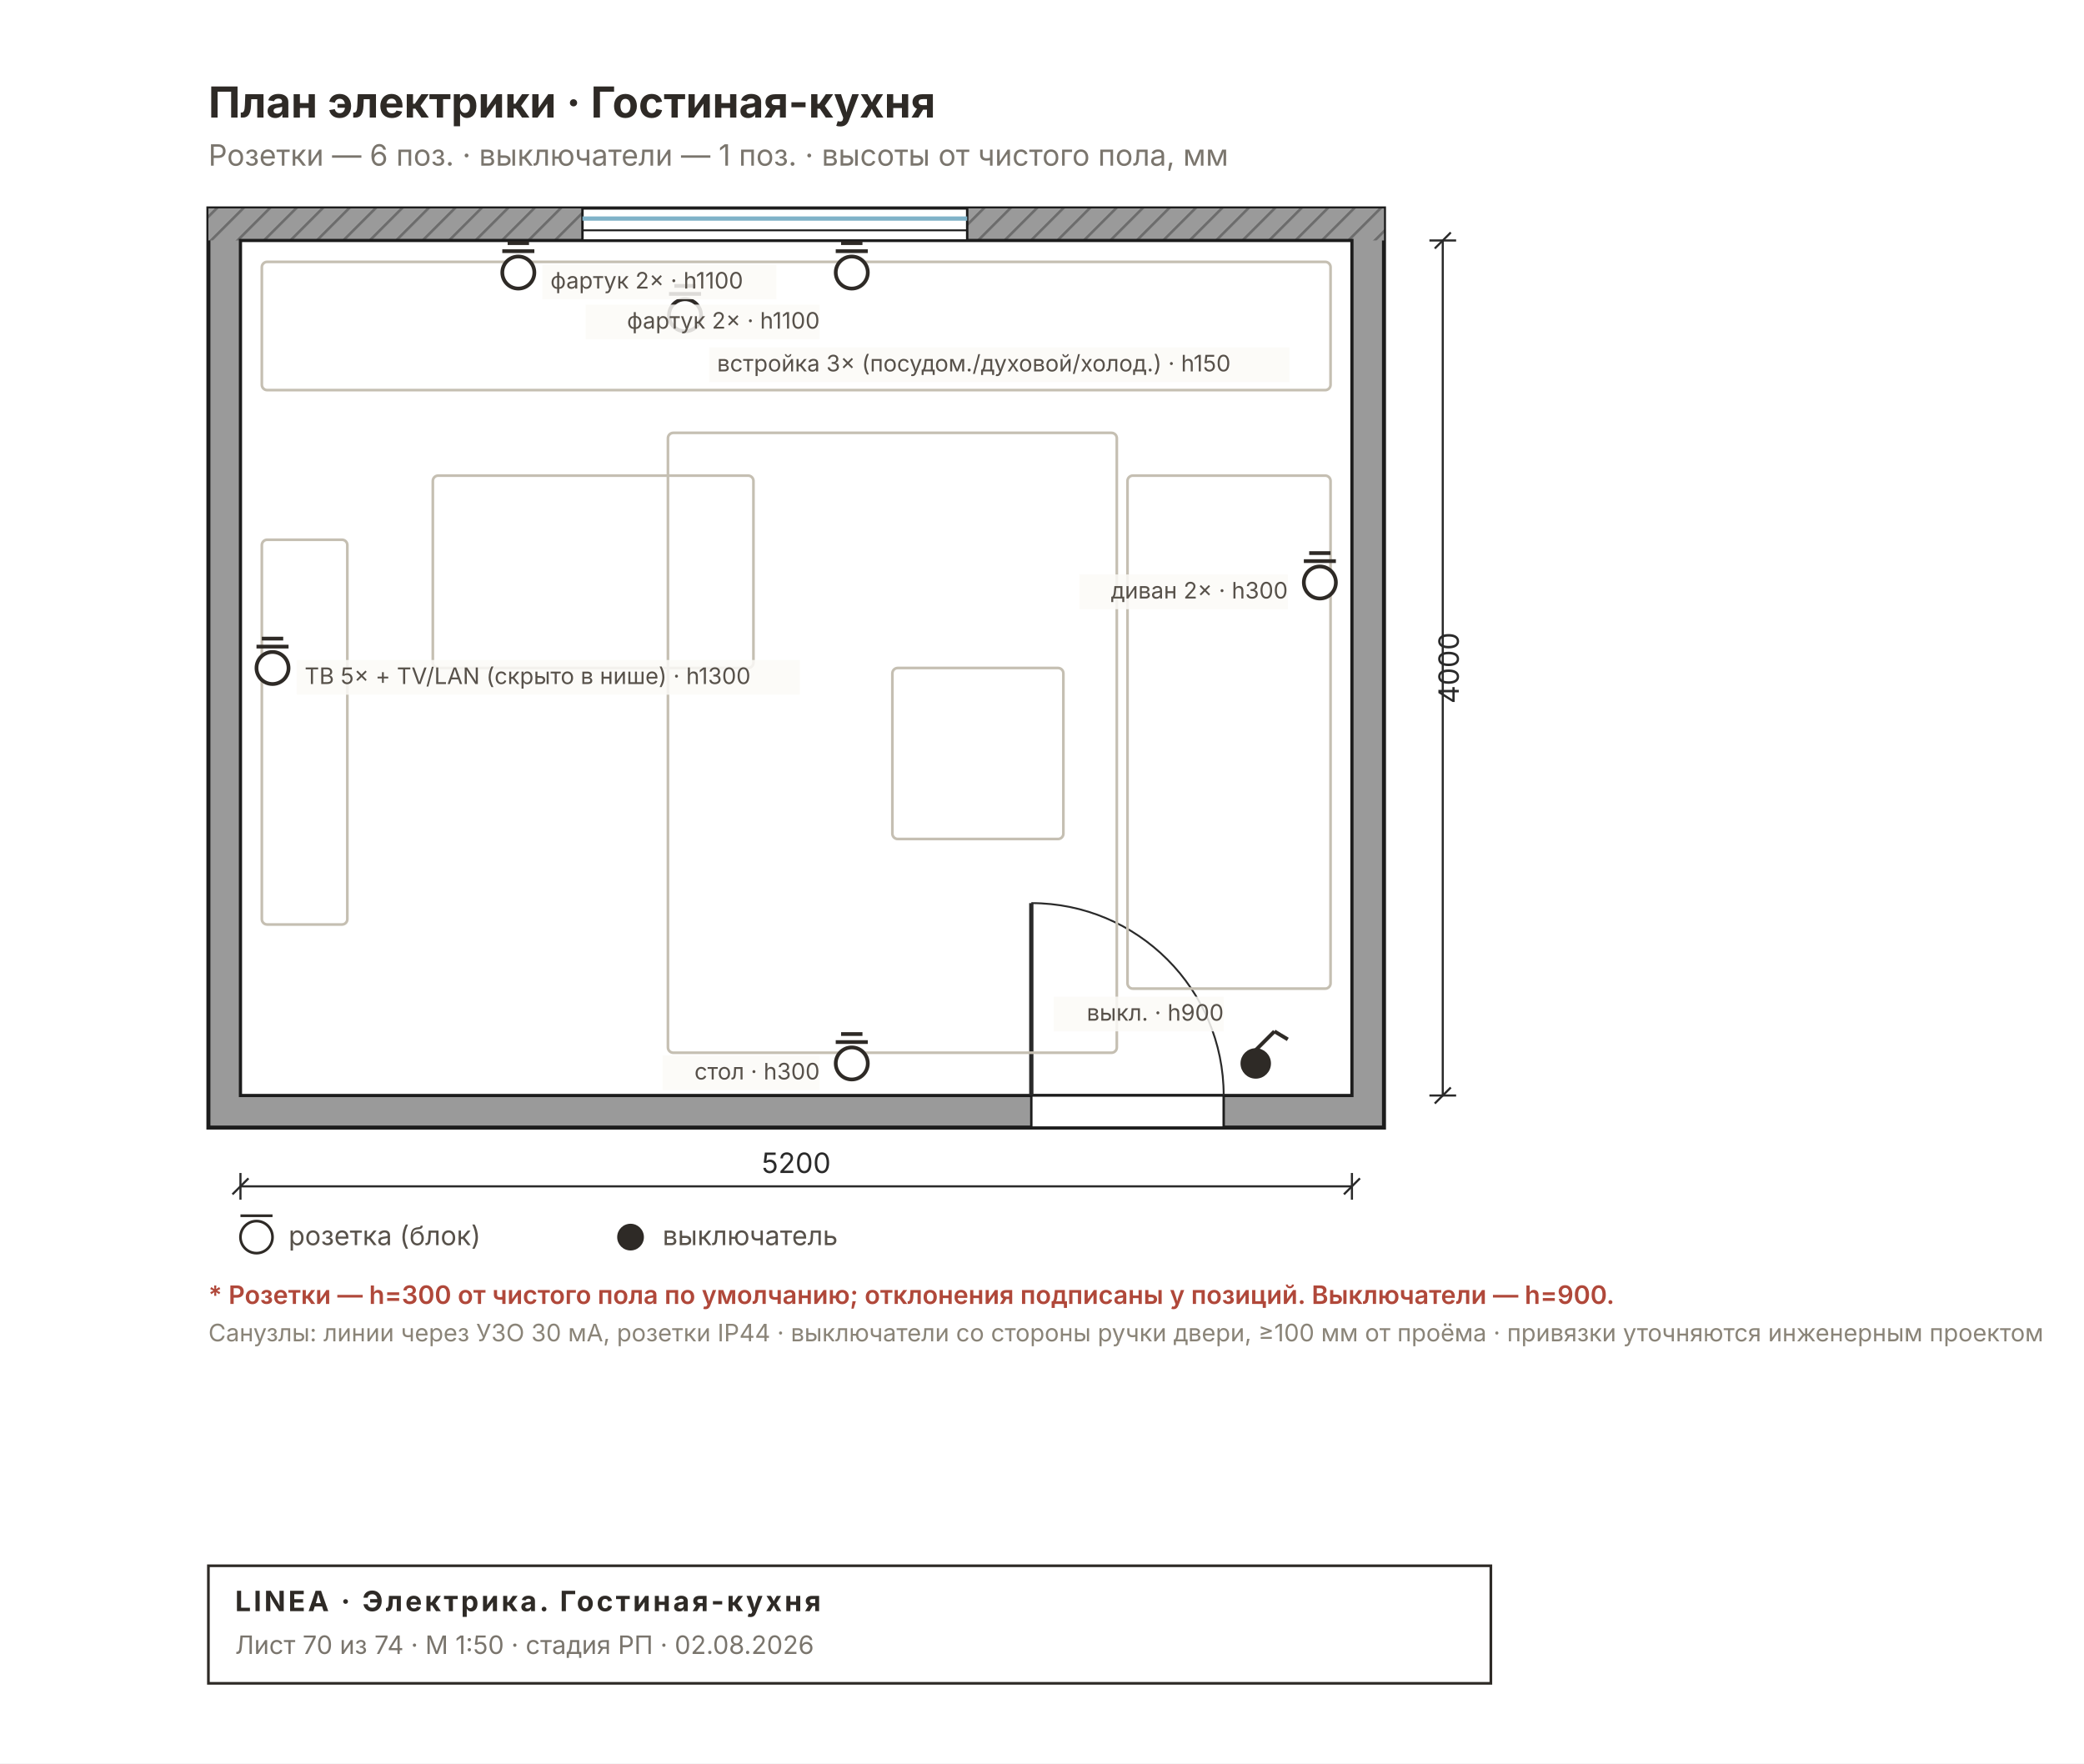
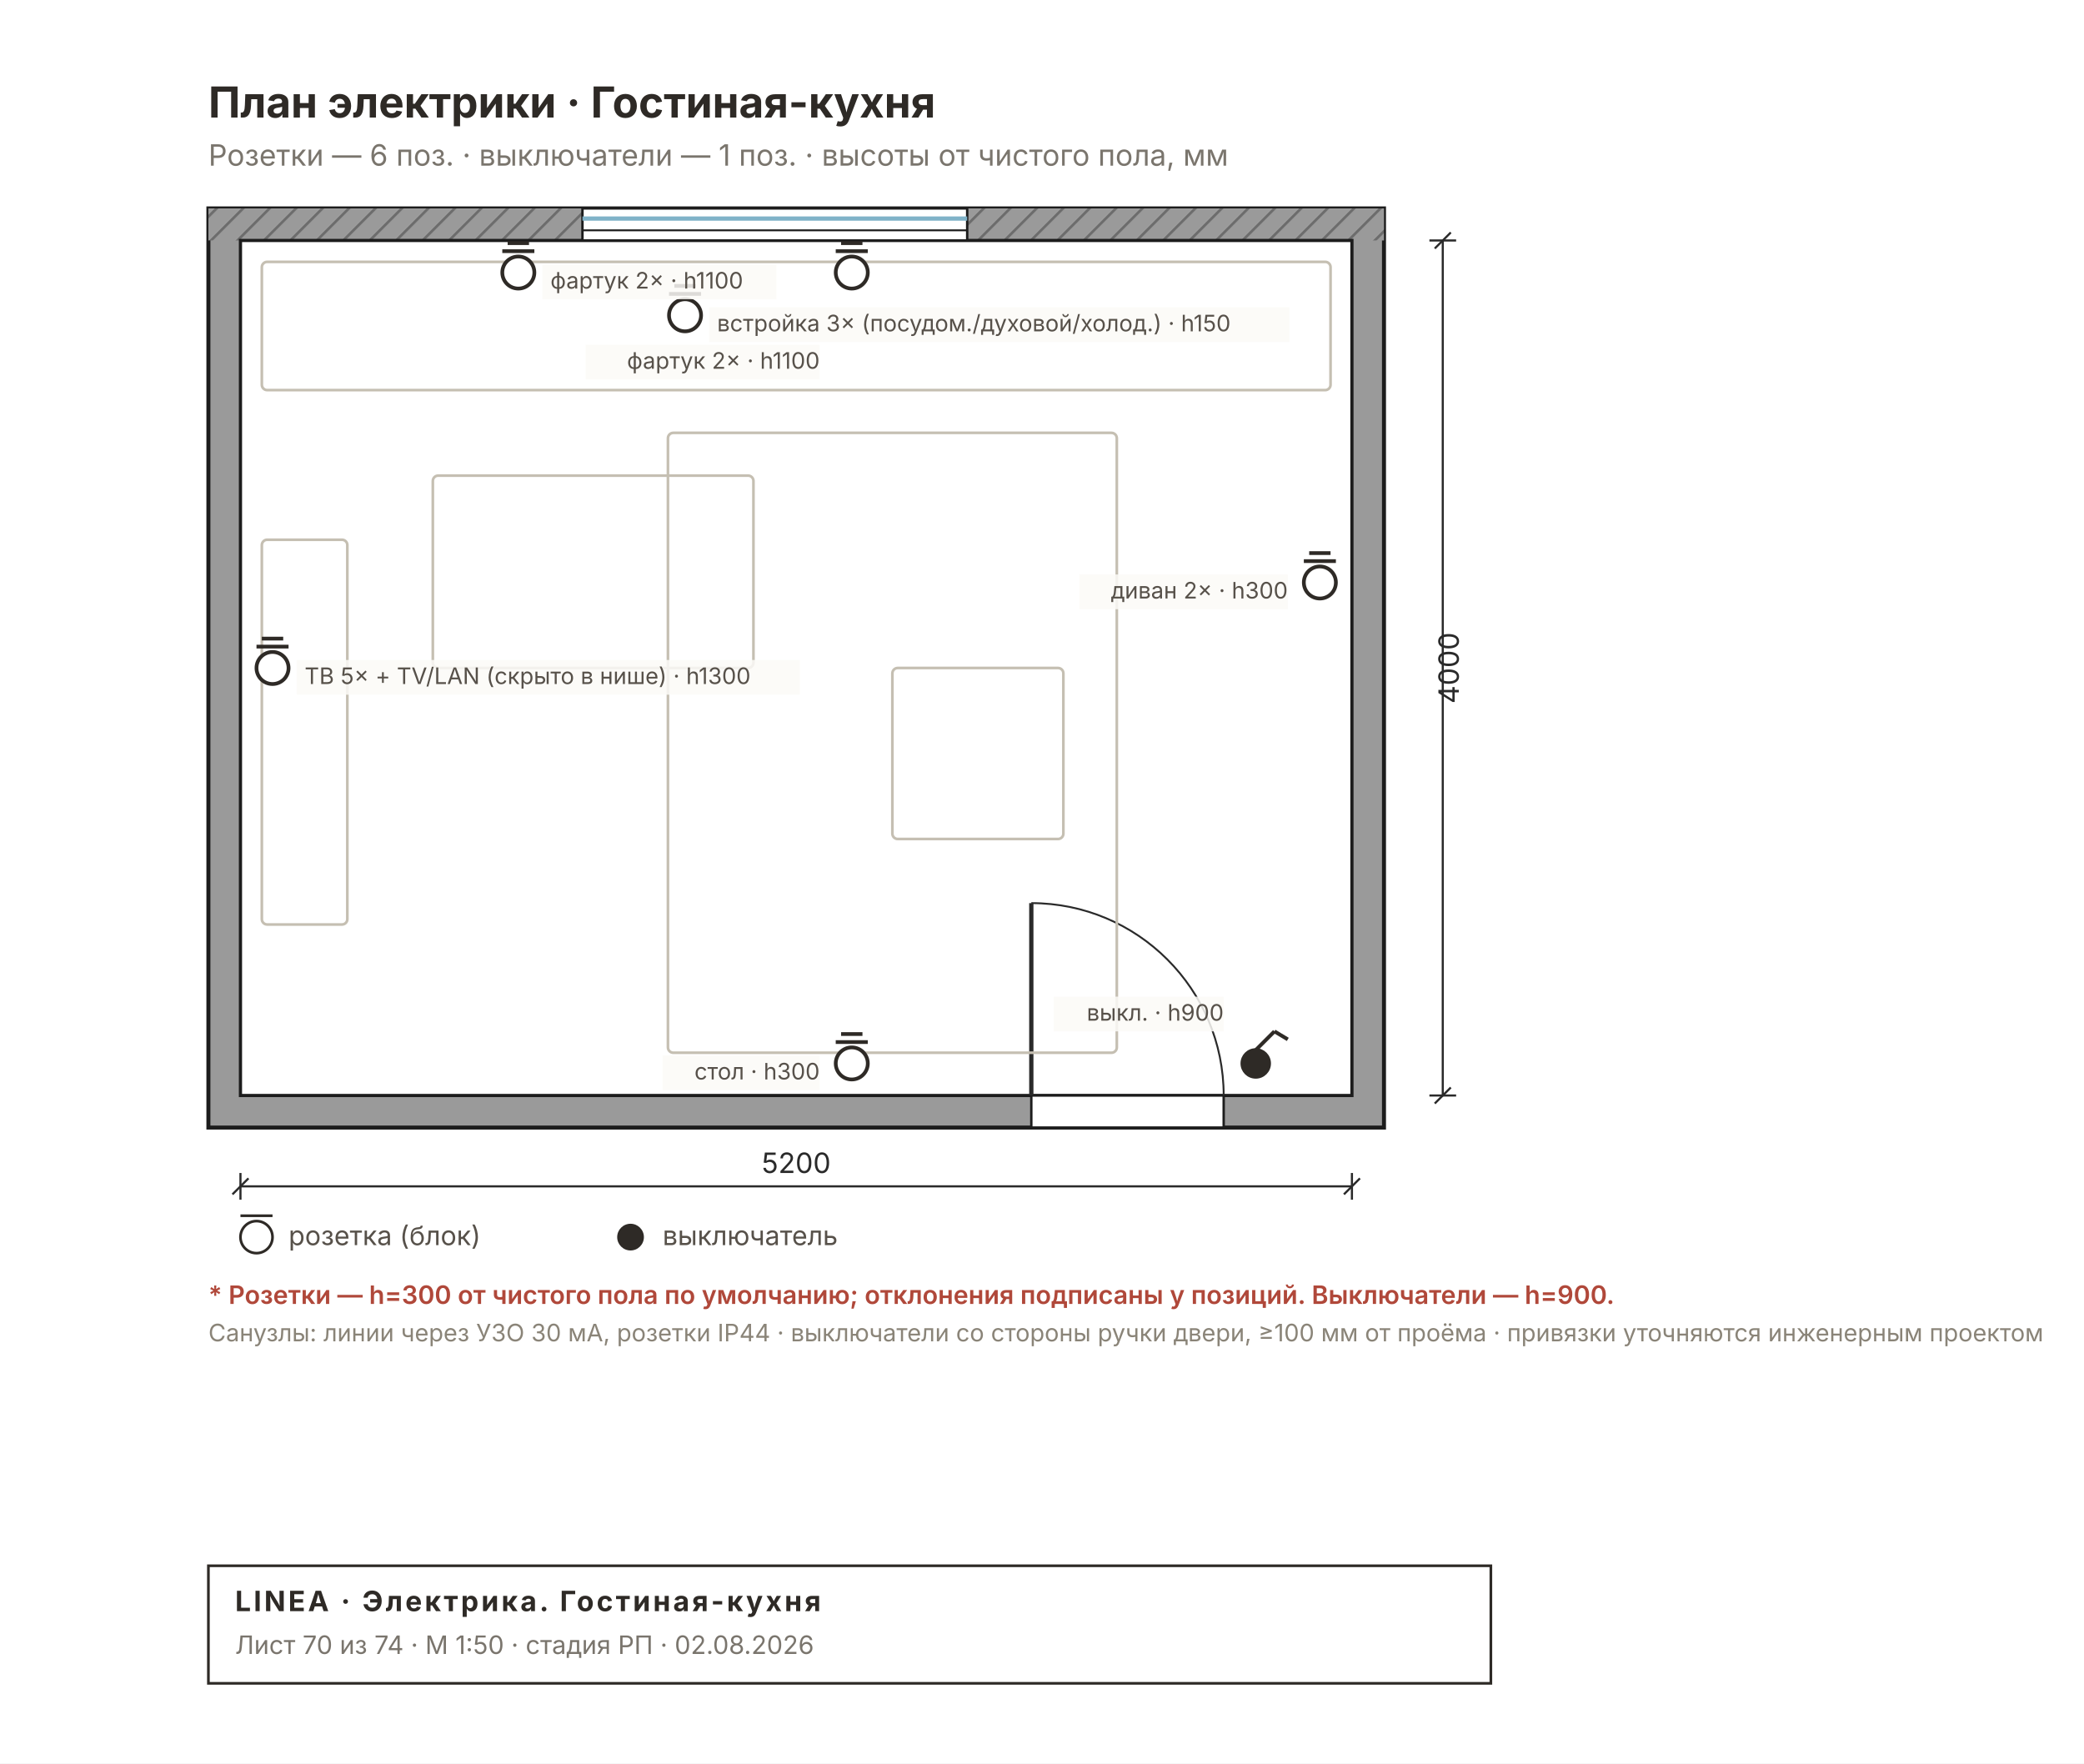
<svg xmlns="http://www.w3.org/2000/svg" width="780" height="660" viewBox="0 0 780 660" font-family="Inter, &quot;Helvetica Neue&quot;, Arial, sans-serif">
  <rect width="780" height="660" fill="#FFFFFF" />
  <defs>
    <pattern id="rh70" width="7" height="7" patternUnits="userSpaceOnUse" patternTransform="rotate(45)">
      <rect width="7" height="7" fill="#9A9A9A" />
      <line x1="0" y1="0" x2="0" y2="7" stroke="#6E6E6E" stroke-width="2" />
    </pattern>
  </defs>
  <rect x="78" y="78" width="440" height="344" fill="#9A9A9A" stroke="#1C1C1C" stroke-width="1.5" />
  <rect x="78" y="78" width="440" height="12" fill="url(#rh70)" />
  <rect x="90" y="90" width="416" height="320" fill="#FFFFFF" stroke="#1C1C1C" stroke-width="1.2" />
  <rect x="218" y="78" width="144" height="12" fill="#FFFFFF" stroke="#1C1C1C" stroke-width="0.9" />
  <line x1="218" y1="81.8" x2="362" y2="81.8" stroke="#7FB2C8" stroke-width="1.6" />
  <line x1="218" y1="86.2" x2="362" y2="86.2" stroke="#1C1C1C" stroke-width="0.7" />
  <rect x="386" y="410" width="72" height="12" fill="#FFFFFF" stroke="#1C1C1C" stroke-width="0.9" />
  <line x1="386" y1="410" x2="386" y2="338" stroke="#2A2A2A" stroke-width="1.6" />
  <path d="M 458 410 A 72 72 0 0 0 386 338" fill="none" stroke="#2A2A2A" stroke-width="0.7" />
  <rect x="98" y="98" width="400" height="48" fill="none" stroke="#C5BFB2" stroke-width="1" rx="2" />
  <rect x="250" y="162" width="168" height="232" fill="none" stroke="#C5BFB2" stroke-width="1" rx="2" />
  <rect x="162" y="178" width="120" height="72" fill="none" stroke="#C5BFB2" stroke-width="1" rx="2" />
-   <rect x="422" y="178" width="76" height="192" fill="none" stroke="#C5BFB2" stroke-width="1" rx="2" />
  <rect x="334" y="250" width="64" height="64" fill="none" stroke="#C5BFB2" stroke-width="1" rx="2" />
  <rect x="98" y="202" width="32" height="144" fill="none" stroke="#C5BFB2" stroke-width="1" rx="2" />
  <g stroke="#2E2A26" stroke-width="1.4">
    <circle cx="470" cy="398" r="5" fill="#2E2A26" />
    <line x1="470" y1="393" x2="477" y2="386" />
    <line x1="477" y1="386" x2="482" y2="389" />
  </g>
  <g stroke="#2E2A26" stroke-width="1.4">
    <circle cx="194" cy="102" r="6" fill="#FFF" />
    <line x1="188" y1="94" x2="200" y2="94" />
    <line x1="190" y1="91" x2="198" y2="91" />
  </g>
  <g stroke="#2E2A26" stroke-width="1.4">
    <circle cx="318.8" cy="102" r="6" fill="#FFF" />
    <line x1="312.8" y1="94" x2="324.8" y2="94" />
    <line x1="314.8" y1="91" x2="322.8" y2="91" />
  </g>
  <g stroke="#2E2A26" stroke-width="1.4">
    <circle cx="256.4" cy="118" r="6" fill="#FFF" />
    <line x1="250.4" y1="110" x2="262.4" y2="110" />
    <line x1="252.4" y1="107" x2="260.4" y2="107" />
  </g>
  <g stroke="#2E2A26" stroke-width="1.4">
    <circle cx="102" cy="250" r="6" fill="#FFF" />
    <line x1="96" y1="242" x2="108" y2="242" />
    <line x1="98" y1="239" x2="106" y2="239" />
  </g>
  <g stroke="#2E2A26" stroke-width="1.4">
    <circle cx="494" cy="218" r="6" fill="#FFF" />
    <line x1="488" y1="210" x2="500" y2="210" />
    <line x1="490" y1="207" x2="498" y2="207" />
  </g>
  <g stroke="#2E2A26" stroke-width="1.4">
    <circle cx="318.8" cy="398" r="6" fill="#FFF" />
    <line x1="312.8" y1="390" x2="324.8" y2="390" />
    <line x1="314.8" y1="387" x2="322.8" y2="387" />
  </g>
  <rect x="394.4" y="373" width="63.6" height="13" fill="#FBFAF6D9" />
  <text x="458" y="382" font-size="8.5" fill="#57514A" text-anchor="end">выкл. · h900</text>
  <rect x="203" y="99" width="87.6" height="13" fill="#FBFAF6D9" />
  <text x="206" y="108" font-size="8.5" fill="#57514A" text-anchor="start">фартук 2× · h1100</text>
-   <rect x="219.2" y="114" width="87.6" height="13" fill="#FBFAF6D9" />
-   <text x="306.8" y="123" font-size="8.5" fill="#57514A" text-anchor="end">фартук 2× · h1100</text>
-   <rect x="265.4" y="130" width="217.2" height="13" fill="#FBFAF6D9" />
-   <text x="268.4" y="139" font-size="8.5" fill="#57514A" text-anchor="start">встройка 3× (посудом./духовой/холод.) · h150</text>
+   <rect x="219.2" y="129" width="87.6" height="13" fill="#FBFAF6D9" />
+   <text x="306.8" y="138" font-size="8.5" fill="#57514A" text-anchor="end">фартук 2× · h1100</text>
+   <rect x="265.4" y="115" width="217.2" height="13" fill="#FBFAF6D9" />
+   <text x="268.4" y="124" font-size="8.5" fill="#57514A" text-anchor="start">встройка 3× (посудом./духовой/холод.) · h150</text>
  <rect x="111" y="247" width="188.4" height="13" fill="#FBFAF6D9" />
  <text x="114" y="256" font-size="8.5" fill="#57514A" text-anchor="start">ТВ 5× + TV/LAN (скрыто в нише) · h1300</text>
  <rect x="404" y="215" width="78" height="13" fill="#FBFAF6D9" />
  <text x="482" y="224" font-size="8.5" fill="#57514A" text-anchor="end">диван 2× · h300</text>
  <rect x="248" y="395" width="58.8" height="13" fill="#FBFAF6D9" />
  <text x="306.8" y="404" font-size="8.5" fill="#57514A" text-anchor="end">стол · h300</text>
  <text x="78" y="44" font-size="16" font-weight="700" fill="#2E2A26">План электрики · Гостиная-кухня</text>
  <text x="78" y="62" font-size="11" fill="#7A756D">Розетки — 6 поз. · выключатели — 1 поз. · высоты от чистого пола, мм</text>
  <g stroke="#2A2A2A" stroke-width="0.8" fill="none">
    <line x1="90" y1="444" x2="506" y2="444" />
    <line x1="90" y1="439" x2="90" y2="449" />
    <line x1="506" y1="439" x2="506" y2="449" />
    <line x1="87" y1="447" x2="93" y2="441" />
    <line x1="503" y1="447" x2="509" y2="441" />
  </g>
  <text x="298" y="439" font-size="10.5" fill="#2A2A2A" text-anchor="middle">5200</text>
  <g stroke="#2A2A2A" stroke-width="0.8" fill="none">
    <line x1="540" y1="90" x2="540" y2="410" />
    <line x1="535" y1="90" x2="545" y2="90" />
    <line x1="535" y1="410" x2="545" y2="410" />
    <line x1="537" y1="93" x2="543" y2="87" />
    <line x1="537" y1="413" x2="543" y2="407" />
  </g>
  <text x="546" y="250" font-size="10.5" fill="#2A2A2A" transform="rotate(-90 546 250)" text-anchor="middle">4000</text>
  <g font-size="10" fill="#57514A">
    <circle cx="96" cy="463" r="6" fill="#FFF" stroke="#2E2A26" />
    <line x1="90" y1="455" x2="102" y2="455" stroke="#2E2A26" />
    <text x="108" y="466">розетка (блок)</text>
    <circle cx="236" cy="463" r="5" fill="#2E2A26" />
    <text x="248" y="466">выключатель</text>
  </g>
  <text x="78" y="488" font-size="9.5" font-weight="600" fill="#B0483A">* Розетки — h=300 от чистого пола по умолчанию; отклонения подписаны у позиций. Выключатели — h=900.</text>
  <text x="78" y="502" font-size="9" fill="#8A8478">Санузлы: линии через УЗО 30 мА, розетки IP44 · выключатели со стороны ручки двери, ≥100 мм от проёма · привязки уточняются инженерным проектом</text>
  <g>
    <rect x="78" y="586" width="480" height="44" fill="none" stroke="#2E2A26" stroke-width="1" />
    <text x="88" y="603" font-size="10.5" font-weight="700" fill="#2E2A26" letter-spacing="1">LINEA · Электрика. Гостиная-кухня</text>
    <text x="88" y="619" font-size="9.5" fill="#7A756D">Лист 70 из 74 · М 1:50 · стадия РП · 02.08.2026</text>
  </g>
</svg>
